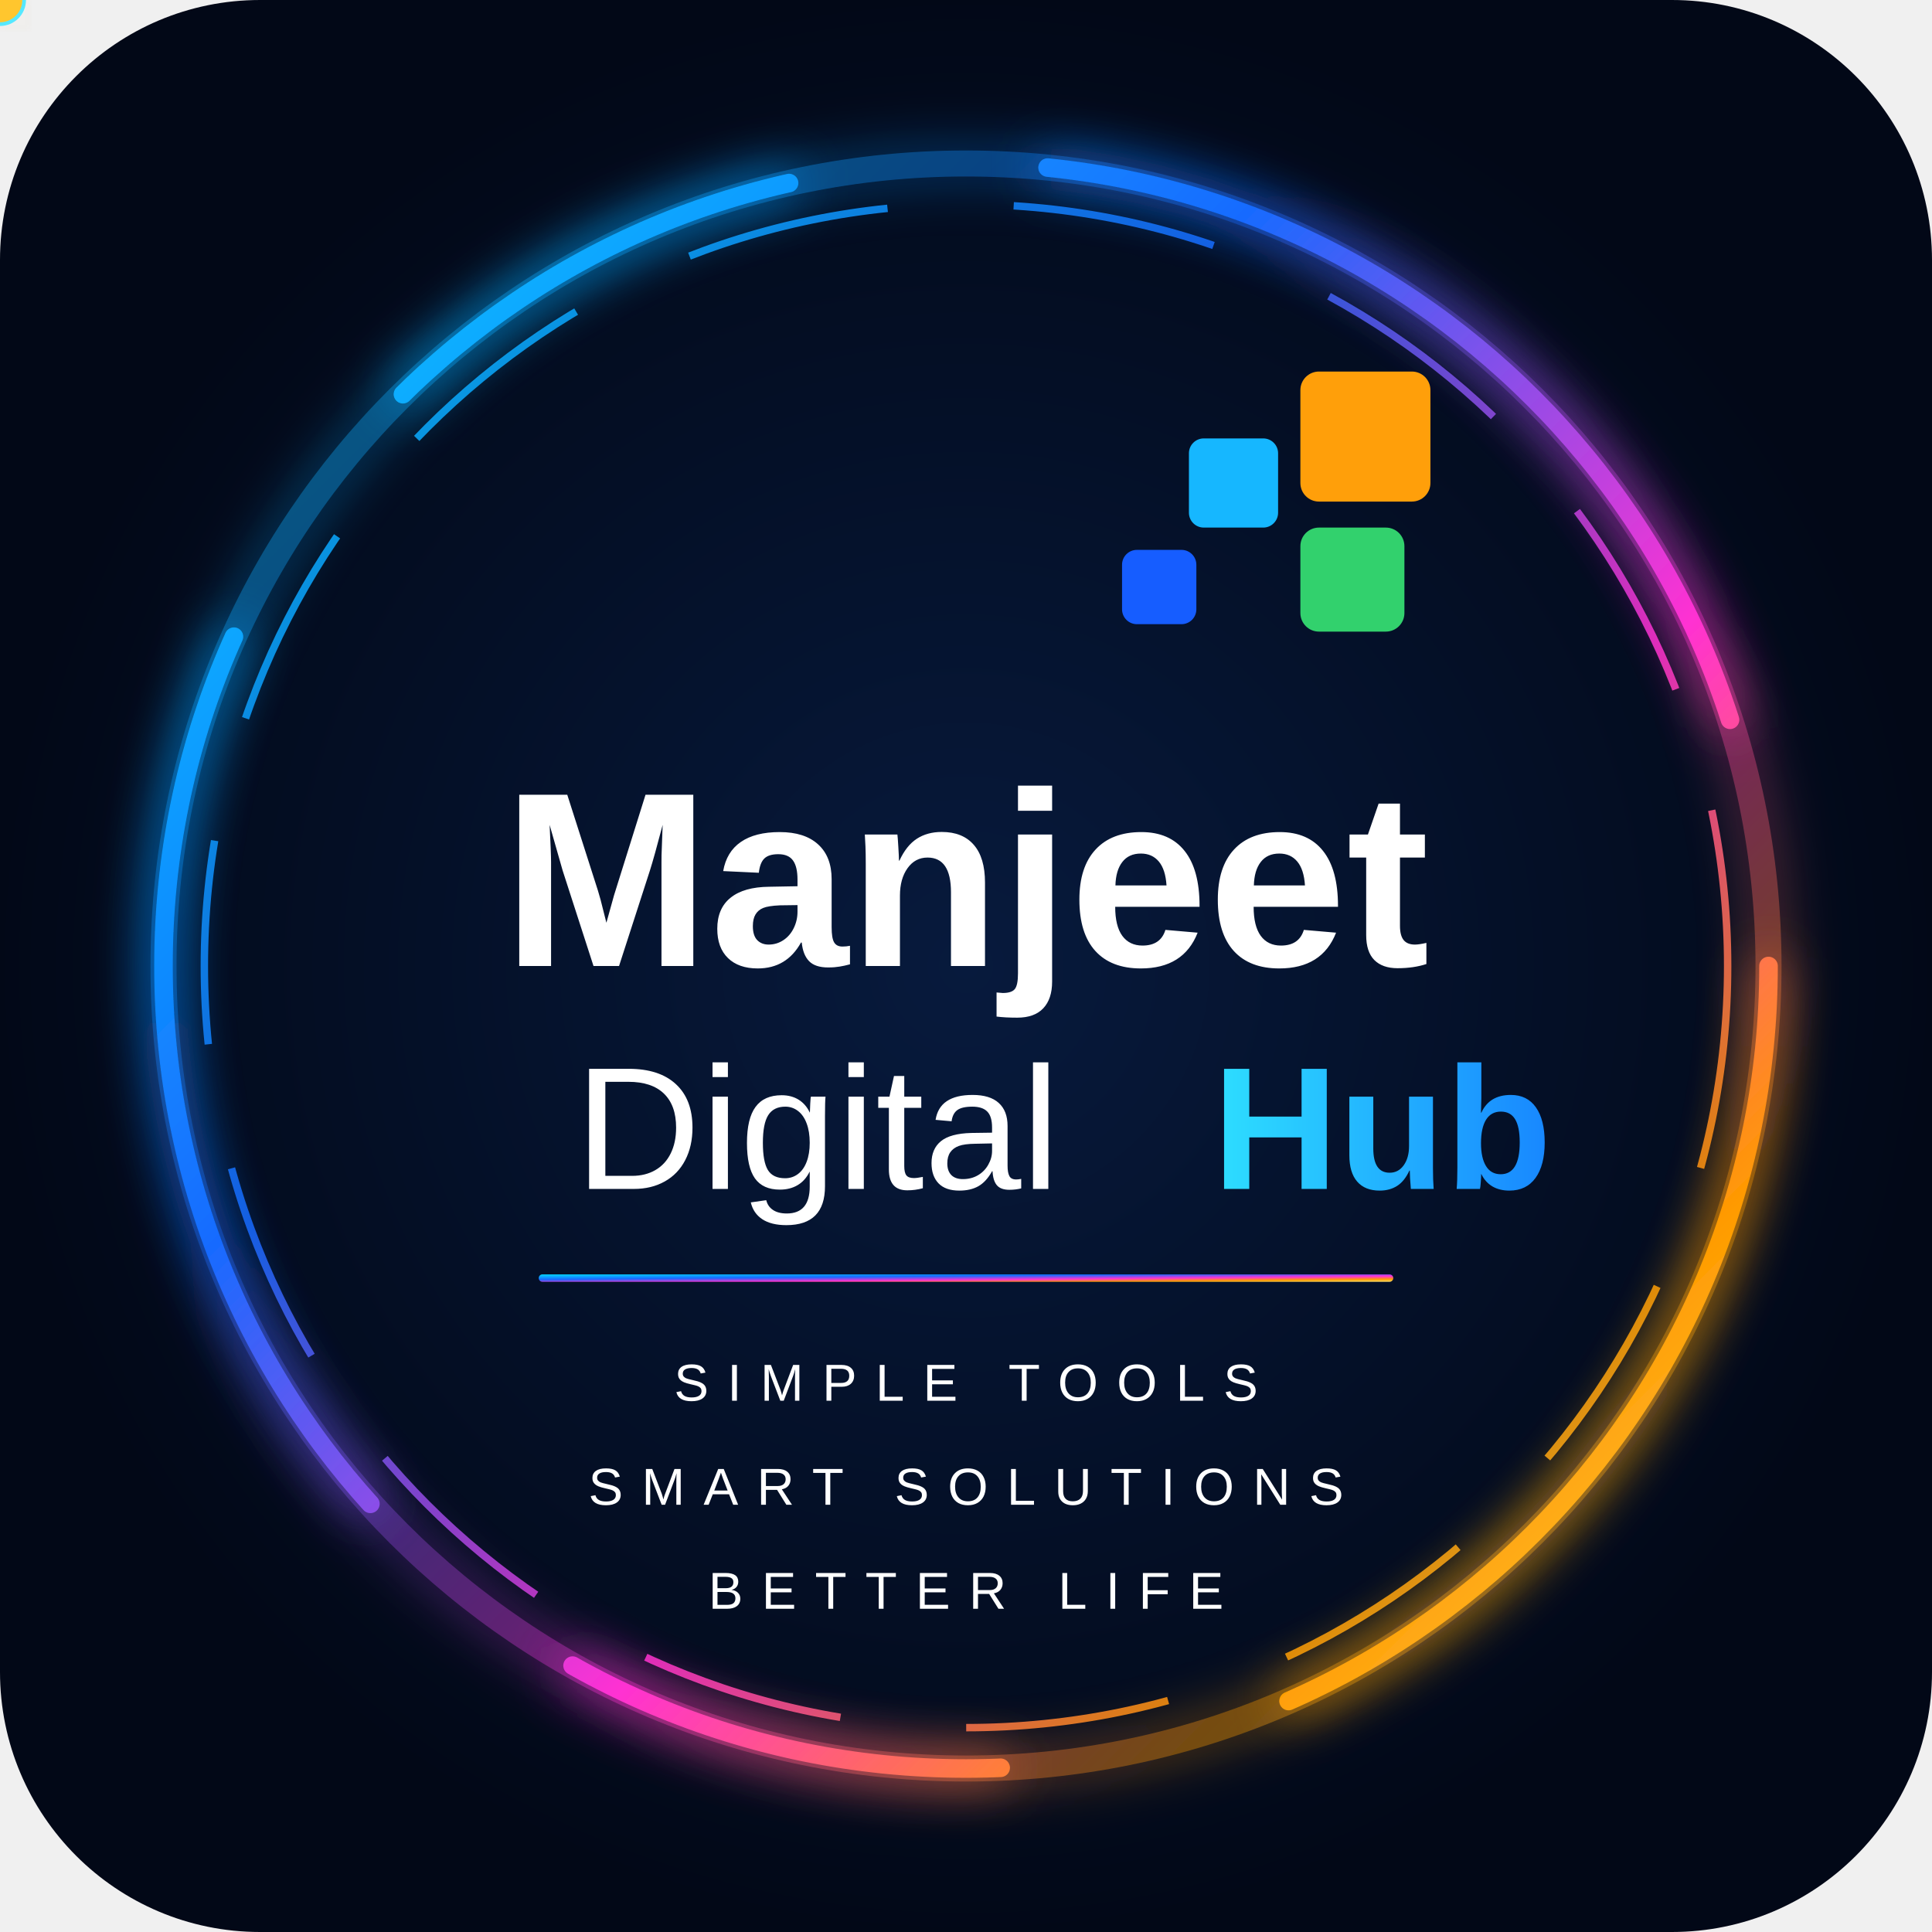
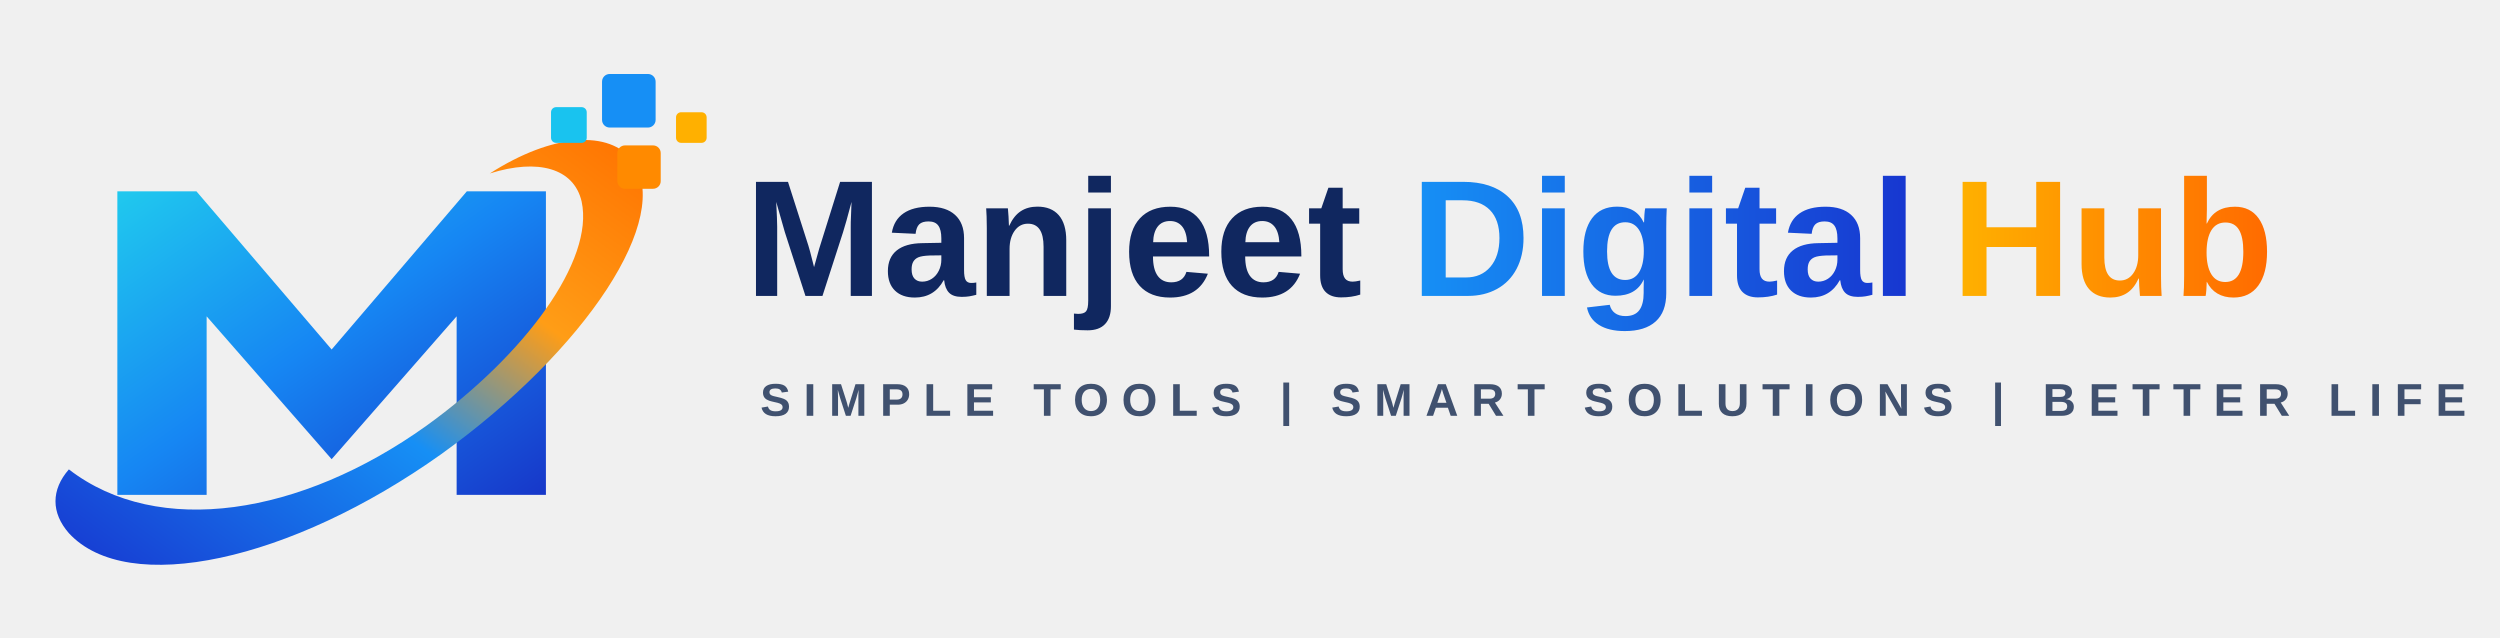
- <svg xmlns="http://www.w3.org/2000/svg" viewBox="0 0 520 520" role="img" aria-labelledby="t d">
+ <svg xmlns="http://www.w3.org/2000/svg" viewBox="0 0 980 250" role="img" aria-labelledby="title desc">
  <defs>
-     <radialGradient id="bg">
-       <stop stop-color="#071a3d" />
-       <stop offset="1" stop-color="#020817" />
-     </radialGradient>
-     <linearGradient id="ring" x1="0" y1="0" x2="1" y2="1">
-       <stop stop-color="#00d9ff" />
-       <stop offset=".35" stop-color="#176bff" />
-       <stop offset=".62" stop-color="#ff31d2" />
-       <stop offset=".82" stop-color="#ff9b00" />
-       <stop offset="1" stop-color="#ffe36b" />
+     <linearGradient id="m" x1="0" y1="0" x2="1" y2="1">
+       <stop stop-color="#20c9ee" />
+       <stop offset=".48" stop-color="#1686f3" />
+       <stop offset="1" stop-color="#1737c9" />
    </linearGradient>
-     <linearGradient id="hub">
-       <stop stop-color="#2ddcff" />
-       <stop offset="1" stop-color="#1888ff" />
+     <linearGradient id="orbit" x1="0" y1="1" x2="1" y2="0">
+       <stop stop-color="#1737d0" />
+       <stop offset=".45" stop-color="#168ff5" />
+       <stop offset=".7" stop-color="#ff9d16" />
+       <stop offset="1" stop-color="#ff7200" />
    </linearGradient>
-     <filter id="glow">
-       <feGaussianBlur stdDeviation="7" result="b" />
-       <feMerge>
-         <feMergeNode in="b" />
-         <feMergeNode in="SourceGraphic" />
-       </feMerge>
-     </filter>
+     <linearGradient id="digital" x1="0" y1="0" x2="1" y2="0">
+       <stop stop-color="#168ff5" />
+       <stop offset="1" stop-color="#1737d0" />
+     </linearGradient>
+     <linearGradient id="hub" x1="0" y1="0" x2="1" y2="0">
+       <stop stop-color="#ffb000" />
+       <stop offset="1" stop-color="#ff6b00" />
+     </linearGradient>
  </defs>
-   <rect width="520" height="520" rx="70" fill="url(#bg)" />
-   <circle cx="260" cy="260" r="216" fill="none" stroke="url(#ring)" stroke-width="7" opacity=".45" filter="url(#glow)" />
-   <circle cx="260" cy="260" r="216" fill="none" stroke="url(#ring)" stroke-width="5" stroke-linecap="round" stroke-dasharray="250 80 120 70" filter="url(#glow)">
-     <animateTransform attributeName="transform" type="rotate" from="0 260 260" to="360 260 260" dur="7s" repeatCount="indefinite" />
-   </circle>
-   <circle cx="260" cy="260" r="205" fill="none" stroke="url(#ring)" stroke-width="2" stroke-dasharray="55 34" opacity=".85">
-     <animateTransform attributeName="transform" type="rotate" from="360 260 260" to="0 260 260" dur="11s" repeatCount="indefinite" />
-   </circle>
-   <g filter="url(#glow)">
-     <circle r="7" fill="#56e8ff">
-       <animateMotion dur="4.5s" repeatCount="indefinite" path="M260,44 A216,216 0 1,1 259.9,44" />
-     </circle>
-     <circle r="6" fill="#ffc62d">
-       <animateMotion dur="5.8s" repeatCount="indefinite" path="M260,476 A216,216 0 1,0 260.1,476" />
-     </circle>
+   <g transform="translate(24 25)">
+     <path d="M22 169V50h31l53 62 53-62h31v119h-35V99l-49 56-49-56v70z" fill="url(#m)" />
+     <path d="M3 159c35 27 91 18 140-17 39-28 66-65 61-88-3-13-17-17-36-11 25-16 47-17 56-5 16 22-18 74-75 115-59 42-123 56-146 31-7-8-7-17 0-25z" fill="url(#orbit)" />
+     <rect x="192" y="17" width="14" height="14" rx="2" fill="#19c3ef" />
+     <rect x="212" y="4" width="21" height="21" rx="3" fill="#168ff5" />
+     <rect x="218" y="32" width="17" height="17" rx="3" fill="#ff8a00" />
+     <rect x="241" y="19" width="12" height="12" rx="2" fill="#ffb000" />
  </g>
-   <g transform="translate(320 118)">
-     <rect width="24" height="24" rx="4" fill="#16b7ff" />
-     <rect x="30" y="-18" width="35" height="35" rx="5" fill="#ff9f0a" />
-     <rect x="30" y="24" width="28" height="28" rx="5" fill="#32d16d" />
-     <rect x="-18" y="30" width="20" height="20" rx="4" fill="#165dff" />
-   </g>
-   <text x="260" y="260" fill="white" font-family="Arial,sans-serif" font-size="67" font-weight="800" text-anchor="middle">Manjeet</text>
-   <text x="220" y="320" fill="white" font-family="Arial,sans-serif" font-size="47" font-weight="400" text-anchor="middle">Digital</text>
-   <text x="372" y="320" fill="url(#hub)" font-family="Arial,sans-serif" font-size="47" font-weight="700" text-anchor="middle">Hub</text>
-   <rect x="145" y="343" width="230" height="2" rx="1" fill="url(#ring)" />
-   <g fill="#fff" font-family="Arial,sans-serif" font-size="14" letter-spacing="5" text-anchor="middle">
-     <text x="260" y="377">SIMPLE TOOLS</text>
-     <text x="260" y="405">SMART SOLUTIONS</text>
-     <text x="260" y="433">BETTER LIFE</text>
+   <g font-family="Arial,Helvetica,sans-serif">
+     <text x="292" y="116" font-size="65" font-weight="800" fill="#10275f">Manjeet</text>
+     <text x="553" y="116" font-size="65" font-weight="800" fill="url(#digital)">Digital</text>
+     <text x="765" y="116" font-size="65" font-weight="800" fill="url(#hub)">Hub</text>
+     <text x="298" y="163" font-size="18" font-weight="600" letter-spacing="5" fill="#40516f">SIMPLE TOOLS  |  SMART SOLUTIONS  |  BETTER LIFE</text>
  </g>
</svg>
